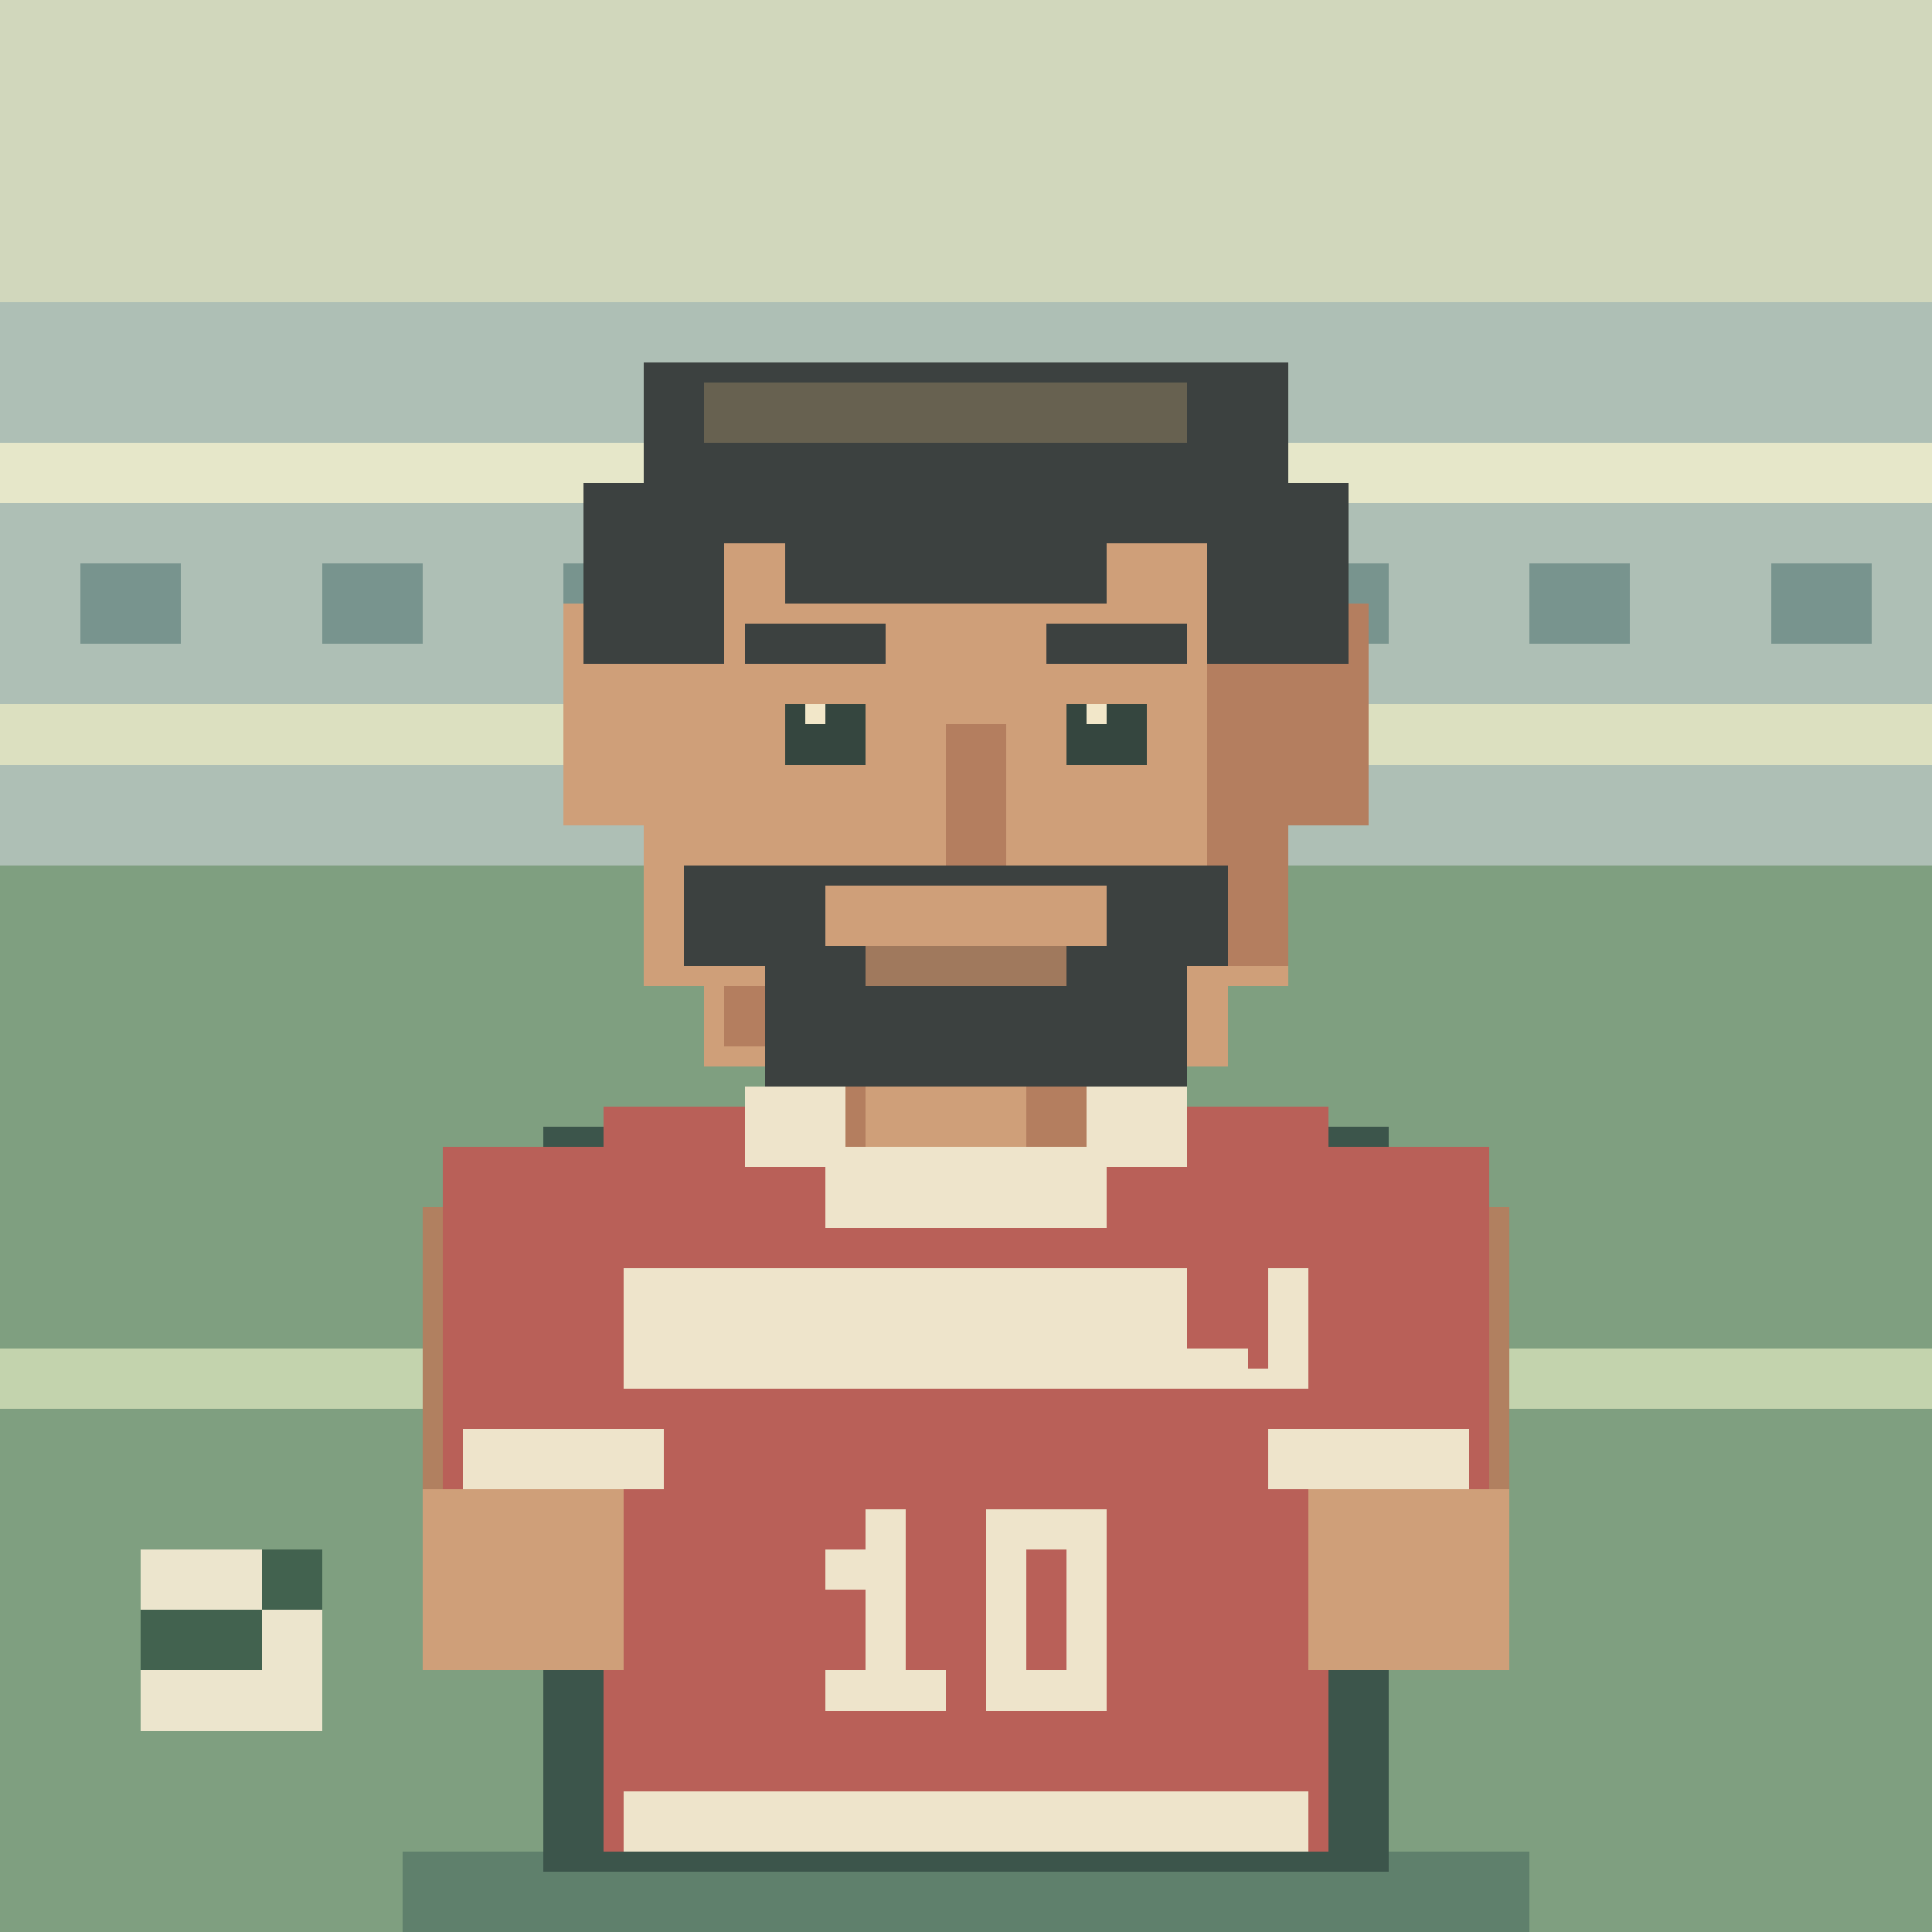
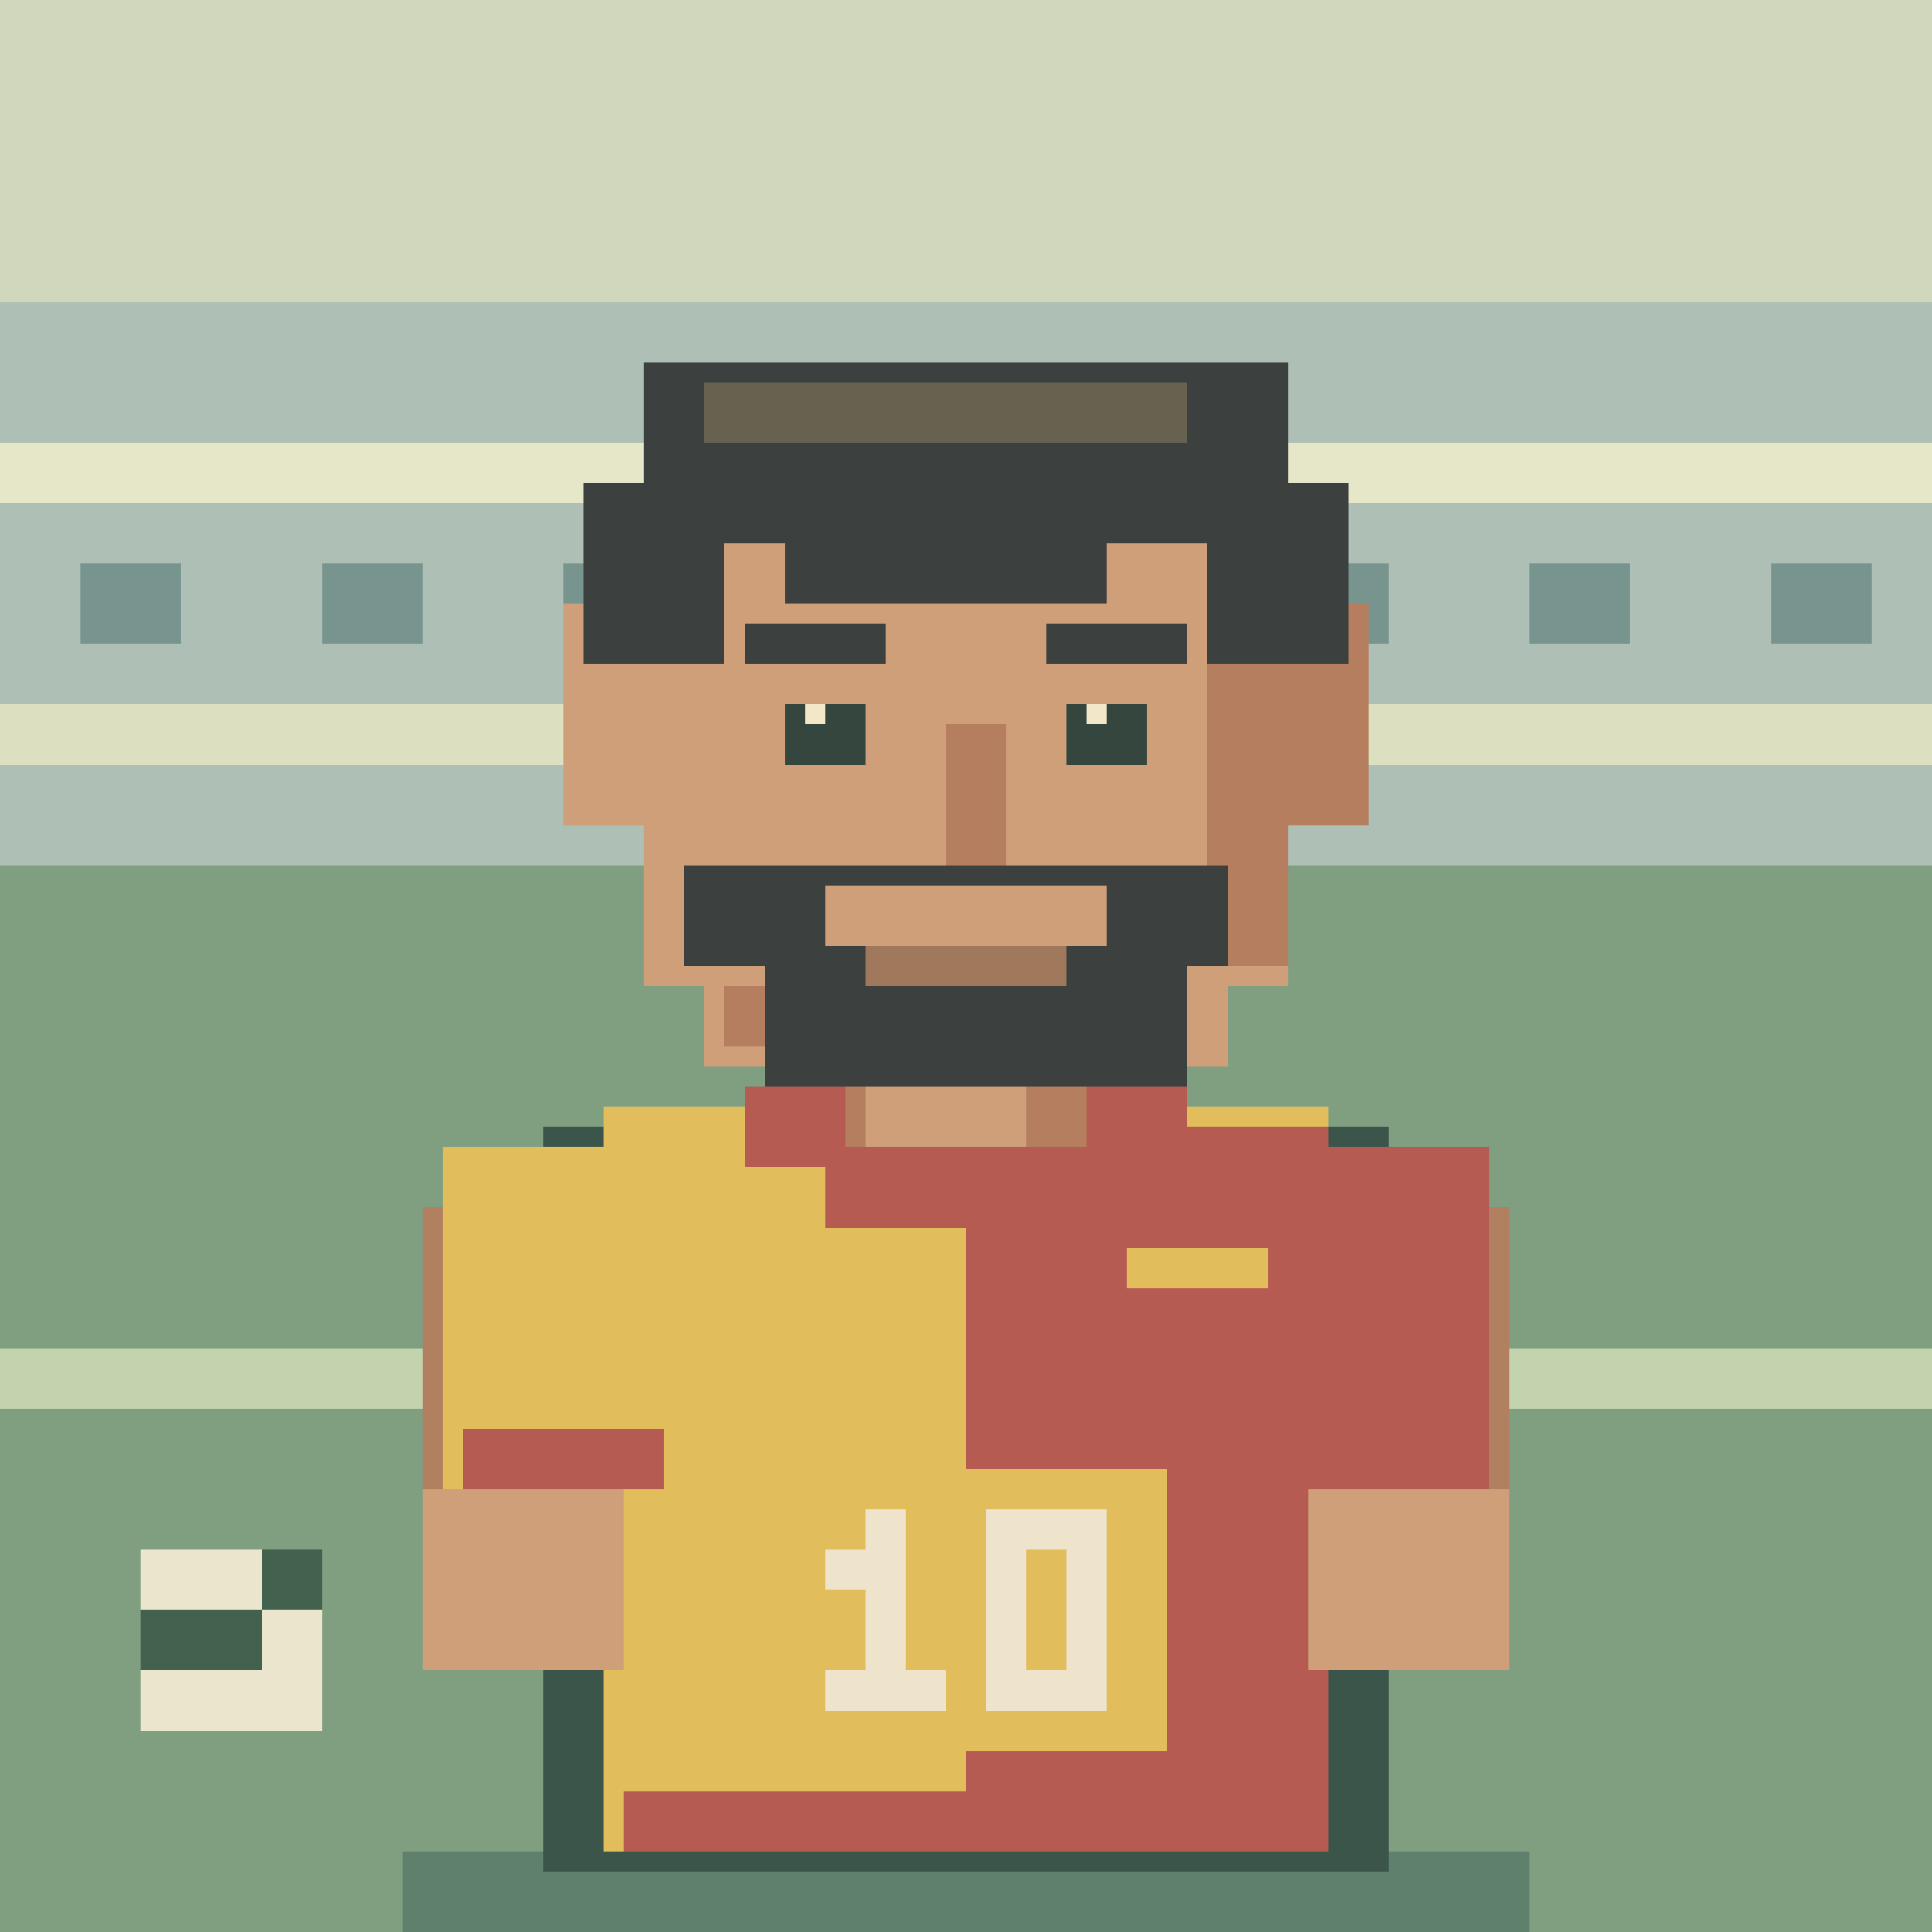
- <svg xmlns="http://www.w3.org/2000/svg" viewBox="0 0 96 96" width="96" height="96" role="img" aria-label="Arda Turan — Türkiye milli formasıyla temsili piksel portre" shape-rendering="crispEdges">
+ <svg xmlns="http://www.w3.org/2000/svg" viewBox="0 0 96 96" width="96" height="96" role="img" aria-label="Arda Turan — Galatasaray tarihî kulüp renkleriyle temsili piksel portre" shape-rendering="crispEdges">
  <rect x="0" y="0" width="96" height="96" fill="#d1d7bc" />
  <rect x="0" y="15" width="96" height="28" fill="#aebfb5" />
  <rect x="0" y="22" width="96" height="3" fill="#e6e7c9" />
  <rect x="0" y="35" width="96" height="3" fill="#dce0c0" />
  <rect x="4" y="28" width="5" height="4" fill="#78948e" />
  <rect x="16" y="28" width="5" height="4" fill="#78948e" />
  <rect x="28" y="28" width="5" height="4" fill="#78948e" />
  <rect x="40" y="28" width="5" height="4" fill="#78948e" />
  <rect x="52" y="28" width="5" height="4" fill="#78948e" />
  <rect x="64" y="28" width="5" height="4" fill="#78948e" />
  <rect x="76" y="28" width="5" height="4" fill="#78948e" />
  <rect x="88" y="28" width="5" height="4" fill="#78948e" />
  <rect x="0" y="43" width="96" height="53" fill="#7f9f80" />
  <rect x="0" y="67" width="96" height="3" fill="#c3d3ad" />
  <rect x="46" y="43" width="4" height="53" fill="#c3d3ad" />
  <rect x="20" y="92" width="56" height="4" fill="#5f806c" />
  <rect x="27" y="56" width="42" height="37" fill="#3c554b" />
  <rect x="21" y="60" width="11" height="23" fill="#b18060" />
  <rect x="64" y="60" width="11" height="23" fill="#b18060" />
-   <rect x="22" y="57" width="13" height="17" fill="#b96058" />
-   <rect x="61" y="57" width="13" height="17" fill="#b96058" />
-   <rect x="30" y="55" width="36" height="37" fill="#b96058" />
-   <rect x="23" y="71" width="10" height="3" fill="#eee4cb" />
-   <rect x="63" y="71" width="10" height="3" fill="#eee4cb" />
-   <rect x="31" y="63" width="34" height="6" fill="#eee4cb" />
-   <rect x="37" y="54" width="22" height="4" fill="#eee4cb" />
-   <rect x="41" y="58" width="14" height="3" fill="#eee4cb" />
-   <rect x="31" y="89" width="34" height="3" fill="#eee4cb" />
-   <rect x="56" y="62" width="7" height="2" fill="#b96058" />
-   <rect x="56" y="64" width="7" height="2" fill="#eee4cb" />
-   <rect x="56" y="66" width="7" height="2" fill="#b96058" />
+   <rect x="22" y="57" width="13" height="17" fill="#e1bd5b" />
+   <rect x="61" y="57" width="13" height="17" fill="#e1bd5b" />
+   <rect x="30" y="55" width="36" height="37" fill="#e1bd5b" />
+   <rect x="23" y="71" width="10" height="3" fill="#b55b52" />
+   <rect x="63" y="71" width="10" height="3" fill="#b55b52" />
+   <rect x="48" y="56" width="18" height="36" fill="#b55b52" />
+   <rect x="61" y="57" width="13" height="17" fill="#b55b52" />
+   <rect x="37" y="54" width="22" height="4" fill="#b55b52" />
+   <rect x="41" y="58" width="14" height="3" fill="#b55b52" />
+   <rect x="31" y="89" width="34" height="3" fill="#b55b52" />
+   <rect x="56" y="62" width="7" height="2" fill="#e1bd5b" />
+   <rect x="56" y="64" width="7" height="2" fill="#b55b52" />
  <rect x="21" y="74" width="10" height="9" fill="#cf9f79" />
  <rect x="65" y="74" width="10" height="9" fill="#cf9f79" />
  <rect x="42" y="46" width="12" height="11" fill="#b47e5f" />
  <rect x="43" y="46" width="8" height="11" fill="#cf9f79" />
  <rect x="32" y="21" width="32" height="28" fill="#cf9f79" />
  <rect x="35" y="49" width="26" height="4" fill="#cf9f79" />
  <rect x="28" y="30" width="4" height="11" fill="#cf9f79" />
  <rect x="64" y="30" width="4" height="11" fill="#b47e5f" />
  <rect x="60" y="27" width="4" height="21" fill="#b47e5f" />
  <rect x="36" y="49" width="23" height="3" fill="#b47e5f" />
  <rect x="32" y="18" width="32" height="9" fill="#3c4140" />
  <rect x="29" y="24" width="7" height="9" fill="#3c4140" />
  <rect x="60" y="24" width="7" height="9" fill="#3c4140" />
  <rect x="39" y="25" width="16" height="5" fill="#3c4140" />
  <rect x="35" y="19" width="24" height="3" fill="#676150" />
  <rect x="37" y="31" width="7" height="2" fill="#3c4140" />
  <rect x="52" y="31" width="7" height="2" fill="#3c4140" />
  <rect x="39" y="35" width="4" height="3" fill="#35463f" />
  <rect x="53" y="35" width="4" height="3" fill="#35463f" />
  <rect x="40" y="35" width="1" height="1" fill="#f2e7c9" />
  <rect x="54" y="35" width="1" height="1" fill="#f2e7c9" />
  <rect x="47" y="36" width="3" height="7" fill="#b47e5f" />
  <rect x="34" y="43" width="27" height="5" fill="#3c4140" />
  <rect x="38" y="48" width="21" height="6" fill="#3c4140" />
  <rect x="41" y="44" width="14" height="3" fill="#cf9f79" />
  <rect x="43" y="47" width="10" height="2" fill="#a0795d" />
-   <rect x="38" y="73" width="20" height="14" fill="#b96058" />
+   <rect x="38" y="73" width="20" height="14" fill="#e1bd5b" />
  <rect x="43" y="75" width="2" height="2" fill="#eee4cb" />
  <rect x="41" y="77" width="2" height="2" fill="#eee4cb" />
  <rect x="43" y="77" width="2" height="2" fill="#eee4cb" />
  <rect x="43" y="79" width="2" height="2" fill="#eee4cb" />
  <rect x="43" y="81" width="2" height="2" fill="#eee4cb" />
  <rect x="41" y="83" width="2" height="2" fill="#eee4cb" />
  <rect x="43" y="83" width="2" height="2" fill="#eee4cb" />
  <rect x="45" y="83" width="2" height="2" fill="#eee4cb" />
  <rect x="49" y="75" width="2" height="2" fill="#eee4cb" />
  <rect x="51" y="75" width="2" height="2" fill="#eee4cb" />
  <rect x="53" y="75" width="2" height="2" fill="#eee4cb" />
  <rect x="49" y="77" width="2" height="2" fill="#eee4cb" />
  <rect x="53" y="77" width="2" height="2" fill="#eee4cb" />
  <rect x="49" y="79" width="2" height="2" fill="#eee4cb" />
  <rect x="53" y="79" width="2" height="2" fill="#eee4cb" />
  <rect x="49" y="81" width="2" height="2" fill="#eee4cb" />
  <rect x="53" y="81" width="2" height="2" fill="#eee4cb" />
  <rect x="49" y="83" width="2" height="2" fill="#eee4cb" />
  <rect x="51" y="83" width="2" height="2" fill="#eee4cb" />
  <rect x="53" y="83" width="2" height="2" fill="#eee4cb" />
  <rect x="7" y="77" width="9" height="9" fill="#ece5cd" />
  <rect x="10" y="80" width="3" height="3" fill="#42624f" />
  <rect x="7" y="80" width="3" height="3" fill="#42624f" />
  <rect x="13" y="77" width="3" height="3" fill="#42624f" />
-   <rect x="56" y="63" width="6" height="6" fill="#eee4cb" />
-   <rect x="59" y="63" width="4" height="4" fill="#b96058" />
-   <rect x="63" y="63" width="2" height="2" fill="#eee4cb" />
</svg>
